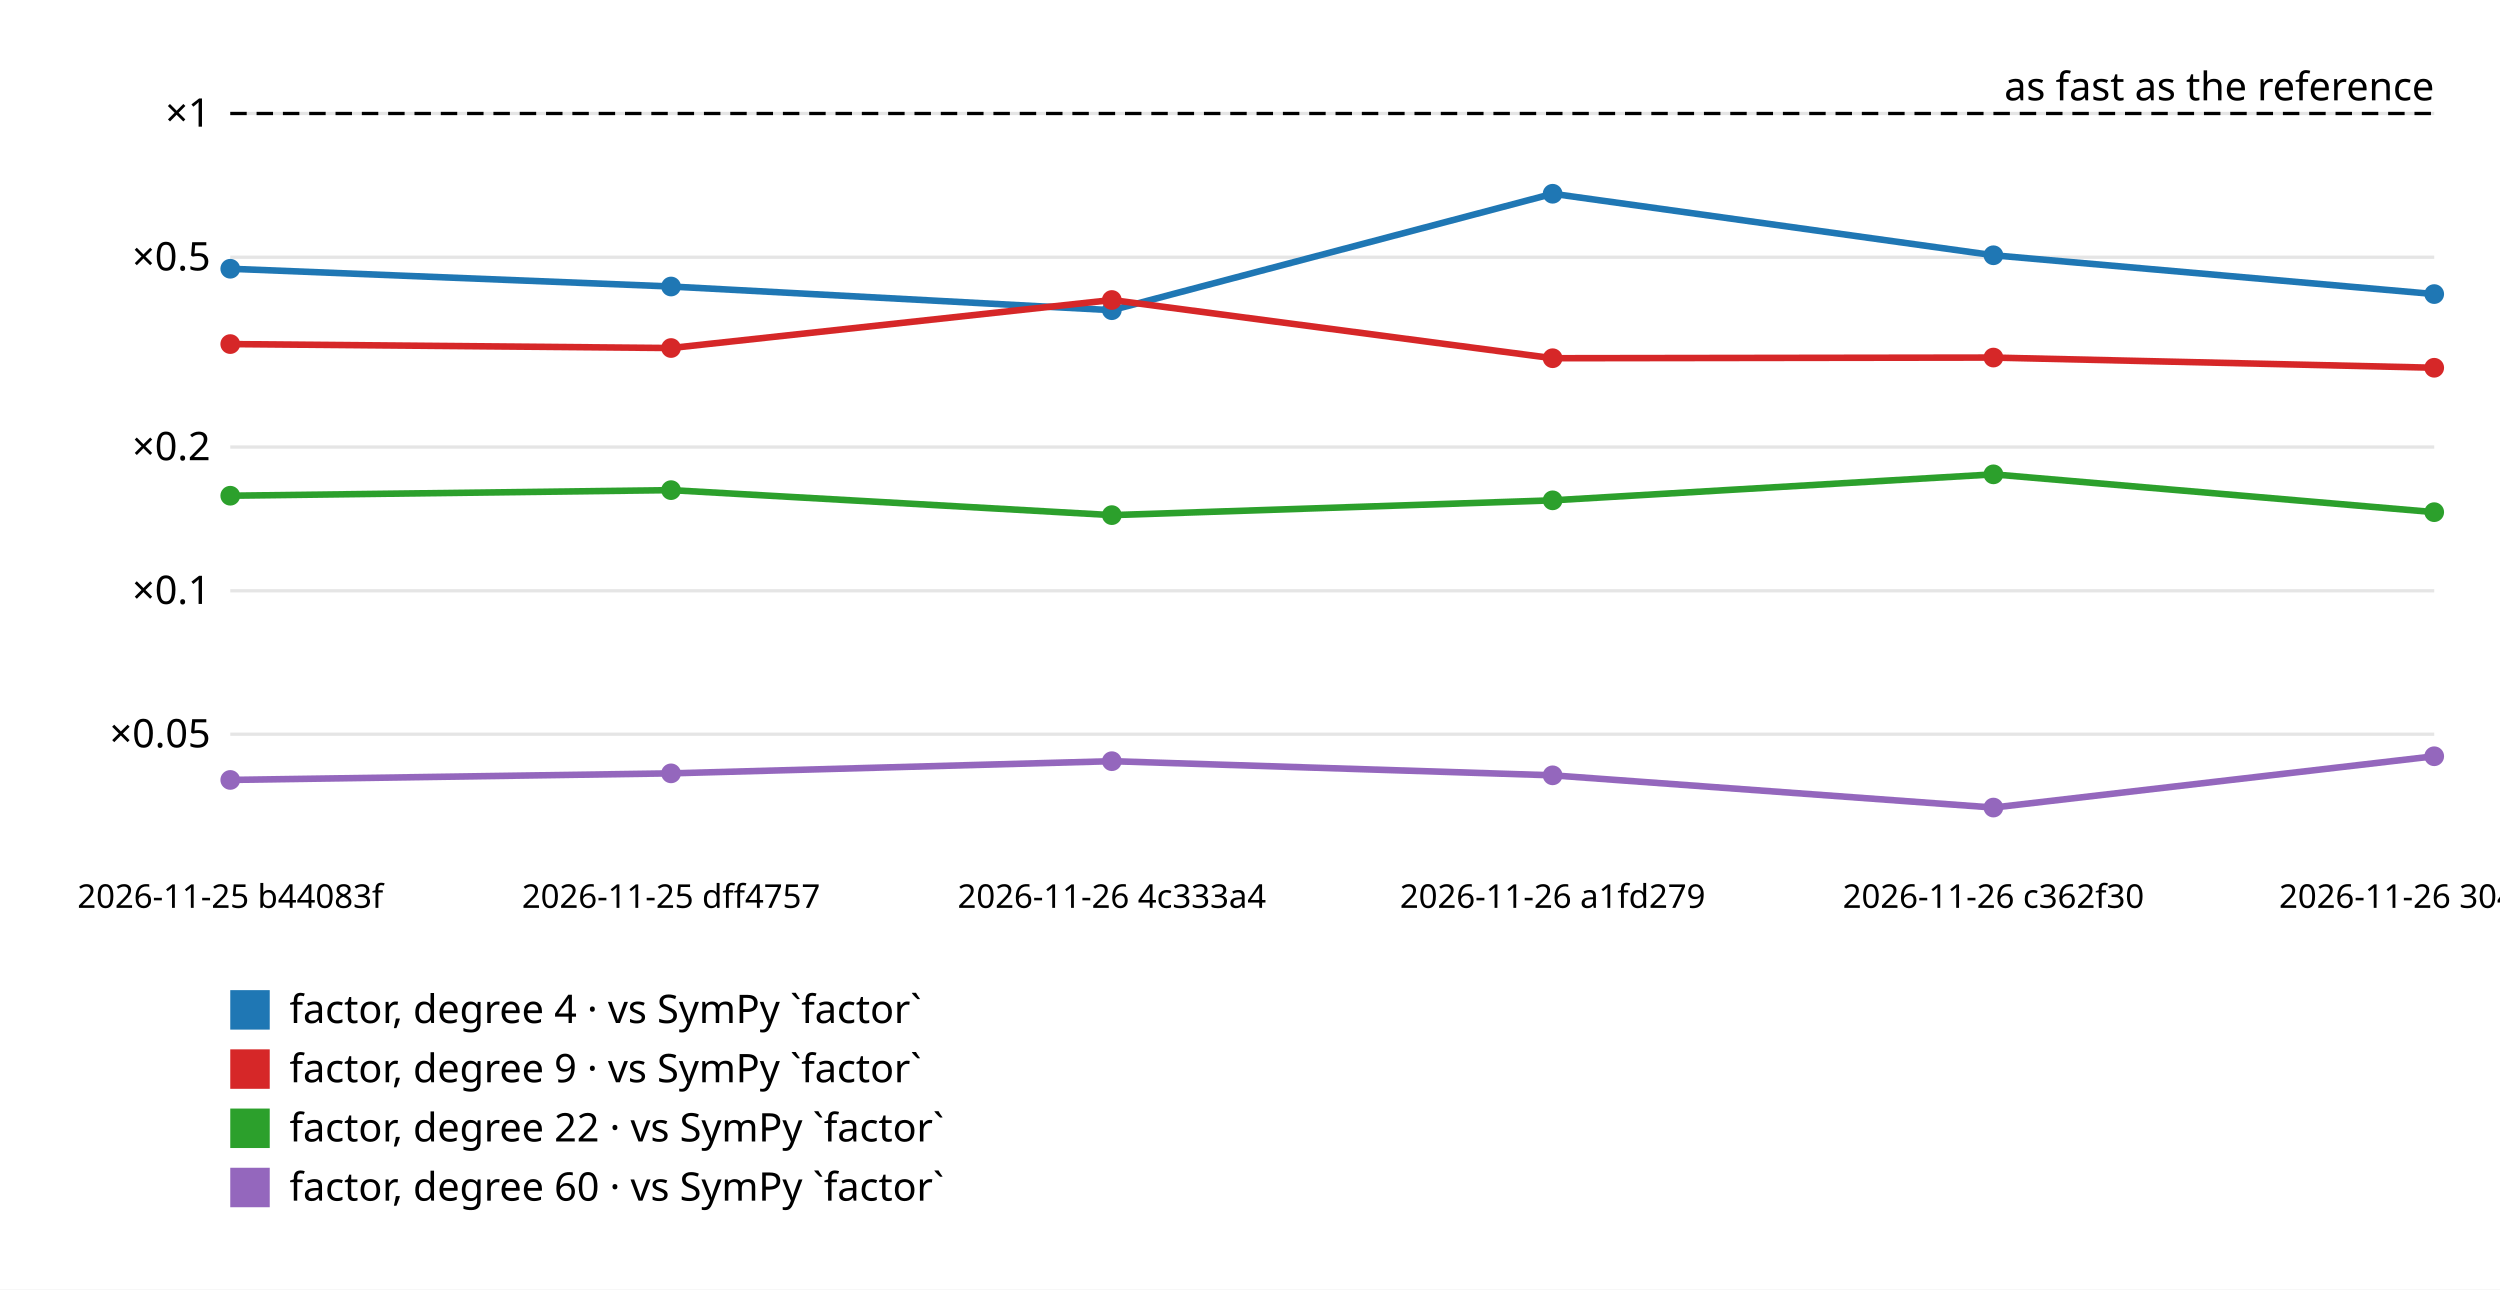
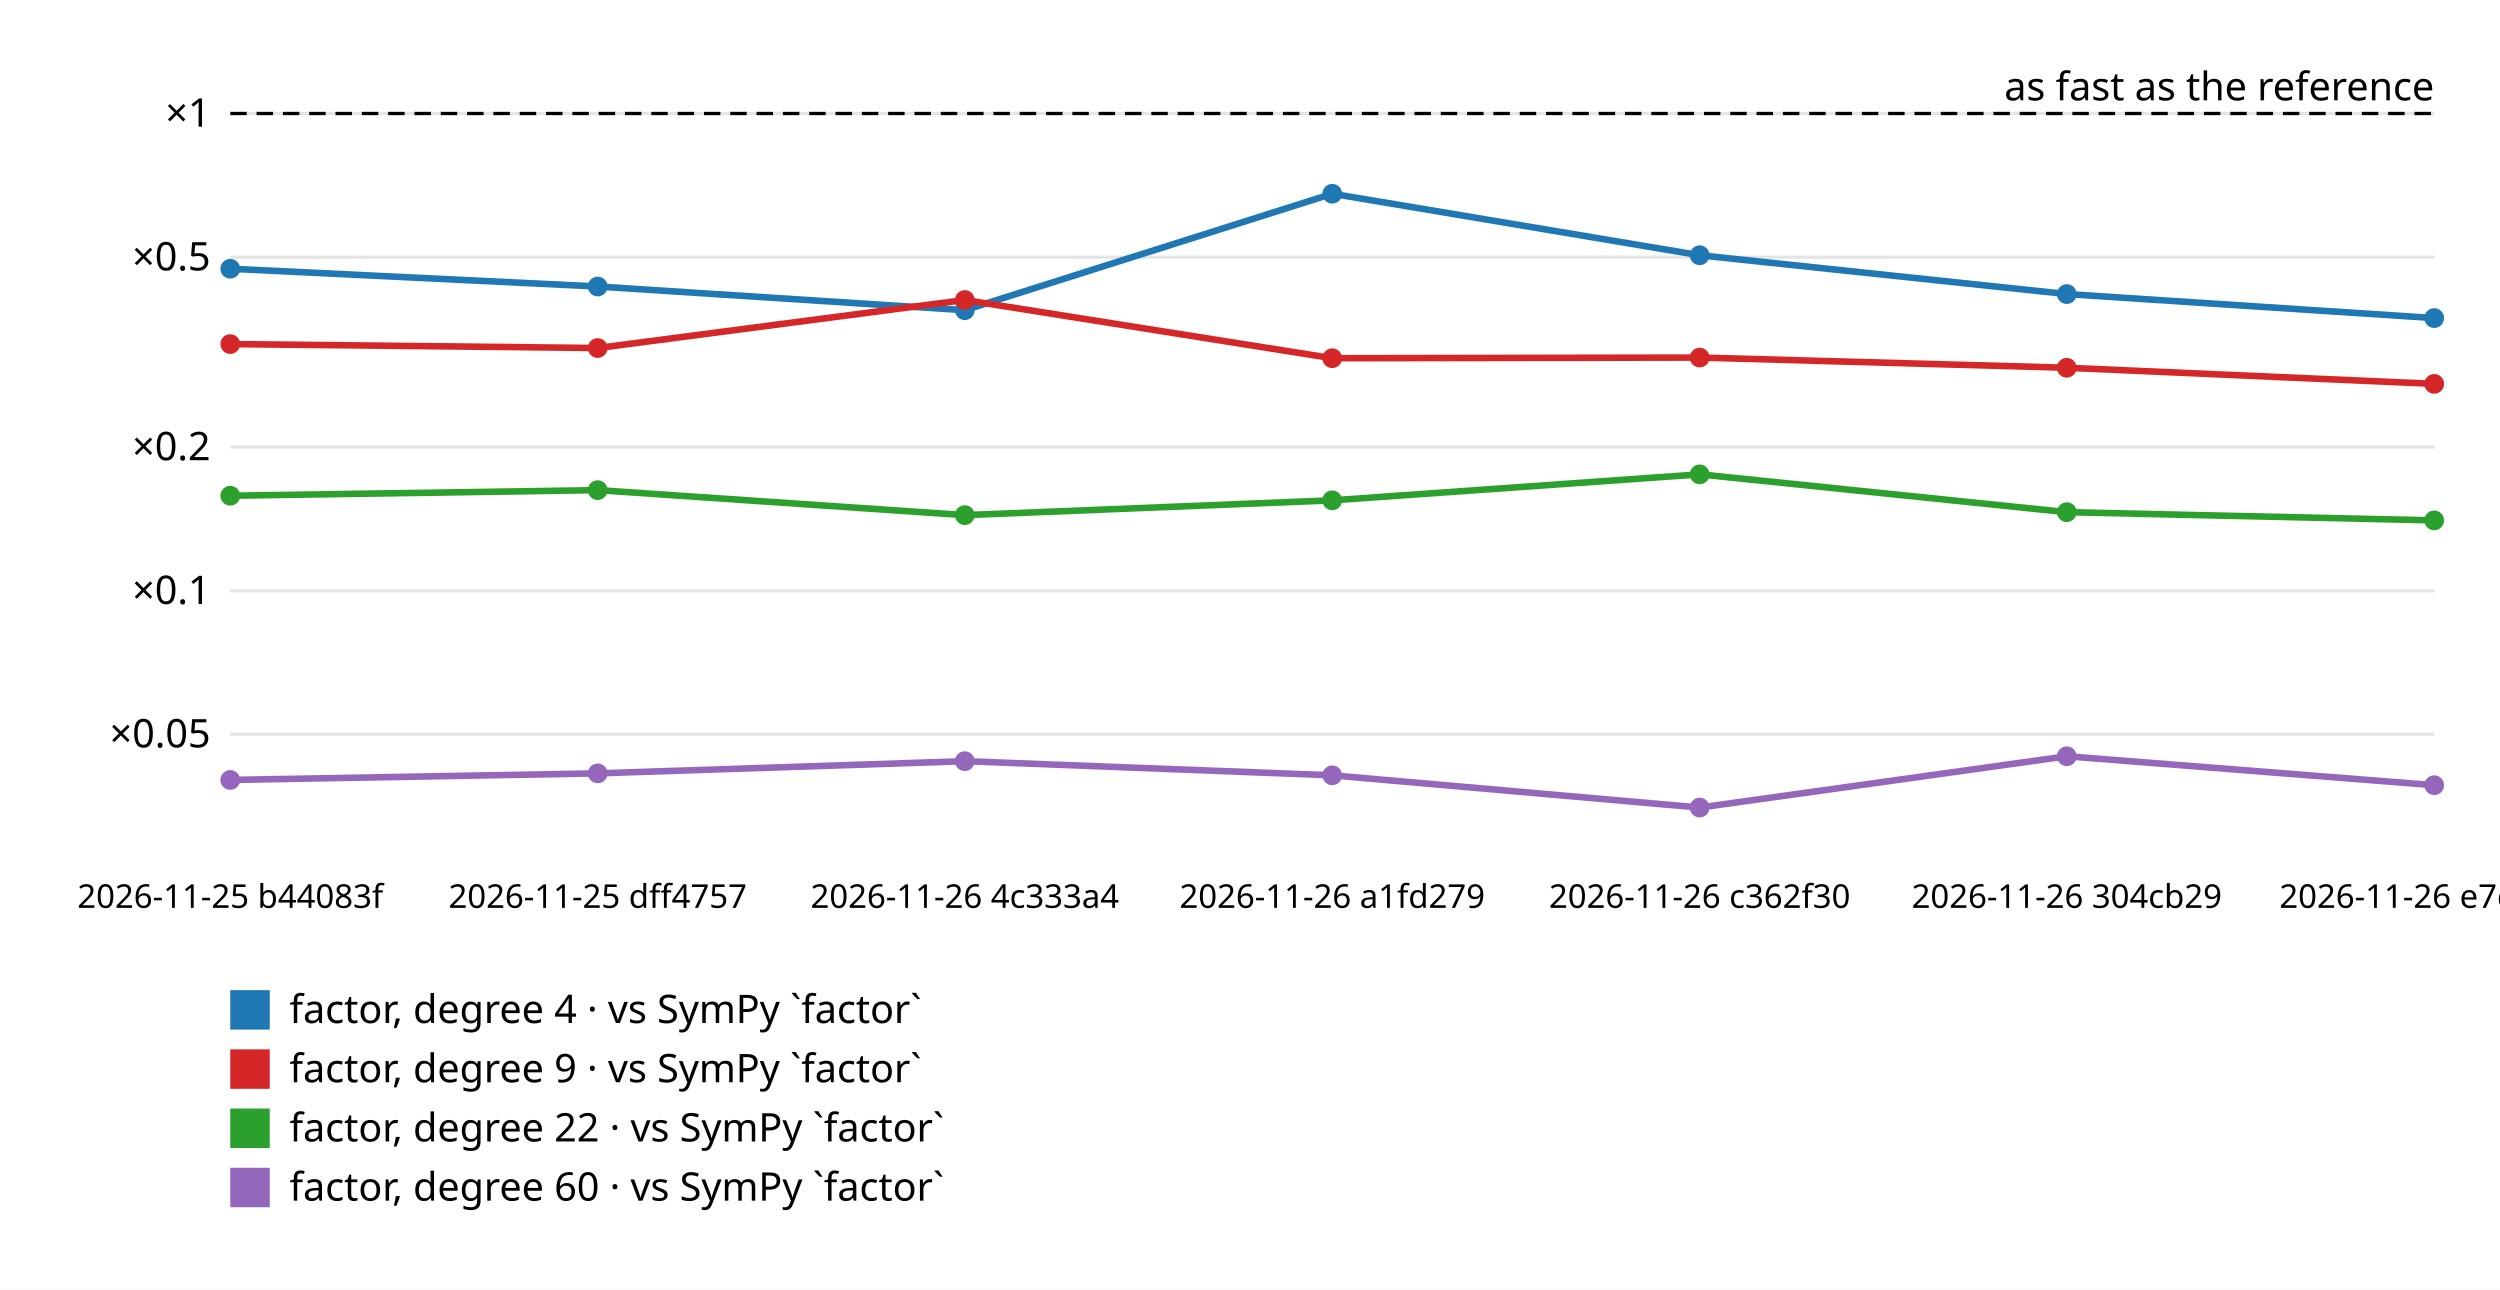
<svg xmlns="http://www.w3.org/2000/svg" width="760" height="392" font-family="sans-serif" font-size="12">
  <rect width="760" height="392" fill="white" />
  <line x1="70" x2="740" y1="223.2" y2="223.2" stroke="#e5e5e5" />
  <text x="64" y="227.2" text-anchor="end">×0.05</text>
  <line x1="70" x2="740" y1="179.6" y2="179.6" stroke="#e5e5e5" />
  <text x="64" y="183.6" text-anchor="end">×0.1</text>
  <line x1="70" x2="740" y1="135.9" y2="135.9" stroke="#e5e5e5" />
  <text x="64" y="139.9" text-anchor="end">×0.2</text>
  <line x1="70" x2="740" y1="78.2" y2="78.2" stroke="#e5e5e5" />
  <text x="64" y="82.2" text-anchor="end">×0.5</text>
  <line x1="70" x2="740" y1="34.5" y2="34.5" stroke="#e5e5e5" />
  <text x="64" y="38.5" text-anchor="end">×1</text>
  <line x1="70" x2="740" y1="34.5" y2="34.5" stroke="black" stroke-dasharray="5 3" />
  <text x="740" y="30.5" text-anchor="end">as fast as the reference</text>
  <text x="70.0" y="276" text-anchor="middle" font-size="10">2026-11-25 b44083f</text>
-   <text x="204.0" y="276" text-anchor="middle" font-size="10">2026-11-25 dff4757</text>
-   <text x="338.0" y="276" text-anchor="middle" font-size="10">2026-11-26 4c333a4</text>
-   <text x="472.0" y="276" text-anchor="middle" font-size="10">2026-11-26 a1fd279</text>
-   <text x="606.0" y="276" text-anchor="middle" font-size="10">2026-11-26 c362f30</text>
-   <text x="740.0" y="276" text-anchor="middle" font-size="10">2026-11-26 304cb29</text>
-   <polyline points="70.0,81.7 204.0,87.1 338.0,94.3 472.0,58.9 606.0,77.6 740.0,89.4" fill="none" stroke="#1f77b4" stroke-width="2" />
+   <text x="181.7" y="276" text-anchor="middle" font-size="10">2026-11-25 dff4757</text>
+   <text x="293.3" y="276" text-anchor="middle" font-size="10">2026-11-26 4c333a4</text>
+   <text x="405.0" y="276" text-anchor="middle" font-size="10">2026-11-26 a1fd279</text>
+   <text x="516.7" y="276" text-anchor="middle" font-size="10">2026-11-26 c362f30</text>
+   <text x="628.3" y="276" text-anchor="middle" font-size="10">2026-11-26 304cb29</text>
+   <text x="740.0" y="276" text-anchor="middle" font-size="10">2026-11-26 e7c4ba9</text>
+   <polyline points="70.0,81.7 181.7,87.1 293.3,94.3 405.0,58.9 516.7,77.6 628.3,89.4 740.0,96.7" fill="none" stroke="#1f77b4" stroke-width="2" />
  <circle cx="70.0" cy="81.7" r="3" fill="#1f77b4" />
-   <circle cx="204.0" cy="87.1" r="3" fill="#1f77b4" />
-   <circle cx="338.0" cy="94.3" r="3" fill="#1f77b4" />
-   <circle cx="472.0" cy="58.9" r="3" fill="#1f77b4" />
-   <circle cx="606.0" cy="77.6" r="3" fill="#1f77b4" />
-   <circle cx="740.0" cy="89.4" r="3" fill="#1f77b4" />
+   <circle cx="181.7" cy="87.1" r="3" fill="#1f77b4" />
+   <circle cx="293.3" cy="94.3" r="3" fill="#1f77b4" />
+   <circle cx="405.0" cy="58.9" r="3" fill="#1f77b4" />
+   <circle cx="516.7" cy="77.6" r="3" fill="#1f77b4" />
+   <circle cx="628.3" cy="89.4" r="3" fill="#1f77b4" />
+   <circle cx="740.0" cy="96.7" r="3" fill="#1f77b4" />
  <rect x="70" y="301" width="12" height="12" fill="#1f77b4" />
  <text x="88" y="311">factor, degree 4 · vs SymPy `factor`</text>
-   <polyline points="70.0,104.6 204.0,105.8 338.0,91.2 472.0,108.9 606.0,108.7 740.0,111.8" fill="none" stroke="#d62728" stroke-width="2" />
+   <polyline points="70.0,104.6 181.7,105.8 293.3,91.2 405.0,108.9 516.7,108.7 628.3,111.8 740.0,116.7" fill="none" stroke="#d62728" stroke-width="2" />
  <circle cx="70.0" cy="104.6" r="3" fill="#d62728" />
-   <circle cx="204.0" cy="105.8" r="3" fill="#d62728" />
-   <circle cx="338.0" cy="91.2" r="3" fill="#d62728" />
-   <circle cx="472.0" cy="108.9" r="3" fill="#d62728" />
-   <circle cx="606.0" cy="108.7" r="3" fill="#d62728" />
-   <circle cx="740.0" cy="111.8" r="3" fill="#d62728" />
+   <circle cx="181.7" cy="105.8" r="3" fill="#d62728" />
+   <circle cx="293.3" cy="91.2" r="3" fill="#d62728" />
+   <circle cx="405.0" cy="108.9" r="3" fill="#d62728" />
+   <circle cx="516.7" cy="108.7" r="3" fill="#d62728" />
+   <circle cx="628.3" cy="111.8" r="3" fill="#d62728" />
+   <circle cx="740.0" cy="116.7" r="3" fill="#d62728" />
  <rect x="70" y="319" width="12" height="12" fill="#d62728" />
  <text x="88" y="329">factor, degree 9 · vs SymPy `factor`</text>
-   <polyline points="70.0,150.7 204.0,149.0 338.0,156.6 472.0,152.1 606.0,144.2 740.0,155.7" fill="none" stroke="#2ca02c" stroke-width="2" />
+   <polyline points="70.0,150.7 181.7,149.0 293.3,156.6 405.0,152.1 516.7,144.2 628.3,155.7 740.0,158.2" fill="none" stroke="#2ca02c" stroke-width="2" />
  <circle cx="70.0" cy="150.7" r="3" fill="#2ca02c" />
-   <circle cx="204.0" cy="149.0" r="3" fill="#2ca02c" />
-   <circle cx="338.0" cy="156.6" r="3" fill="#2ca02c" />
-   <circle cx="472.0" cy="152.1" r="3" fill="#2ca02c" />
-   <circle cx="606.0" cy="144.2" r="3" fill="#2ca02c" />
-   <circle cx="740.0" cy="155.7" r="3" fill="#2ca02c" />
+   <circle cx="181.7" cy="149.0" r="3" fill="#2ca02c" />
+   <circle cx="293.3" cy="156.6" r="3" fill="#2ca02c" />
+   <circle cx="405.0" cy="152.1" r="3" fill="#2ca02c" />
+   <circle cx="516.7" cy="144.2" r="3" fill="#2ca02c" />
+   <circle cx="628.3" cy="155.7" r="3" fill="#2ca02c" />
+   <circle cx="740.0" cy="158.2" r="3" fill="#2ca02c" />
  <rect x="70" y="337" width="12" height="12" fill="#2ca02c" />
  <text x="88" y="347">factor, degree 22 · vs SymPy `factor`</text>
-   <polyline points="70.0,237.1 204.0,235.1 338.0,231.4 472.0,235.7 606.0,245.5 740.0,229.9" fill="none" stroke="#9467bd" stroke-width="2" />
+   <polyline points="70.0,237.1 181.7,235.1 293.3,231.4 405.0,235.7 516.7,245.5 628.3,229.9 740.0,238.7" fill="none" stroke="#9467bd" stroke-width="2" />
  <circle cx="70.0" cy="237.1" r="3" fill="#9467bd" />
-   <circle cx="204.0" cy="235.1" r="3" fill="#9467bd" />
-   <circle cx="338.0" cy="231.4" r="3" fill="#9467bd" />
-   <circle cx="472.0" cy="235.7" r="3" fill="#9467bd" />
-   <circle cx="606.0" cy="245.5" r="3" fill="#9467bd" />
-   <circle cx="740.0" cy="229.9" r="3" fill="#9467bd" />
+   <circle cx="181.7" cy="235.1" r="3" fill="#9467bd" />
+   <circle cx="293.3" cy="231.4" r="3" fill="#9467bd" />
+   <circle cx="405.0" cy="235.7" r="3" fill="#9467bd" />
+   <circle cx="516.7" cy="245.5" r="3" fill="#9467bd" />
+   <circle cx="628.3" cy="229.9" r="3" fill="#9467bd" />
+   <circle cx="740.0" cy="238.7" r="3" fill="#9467bd" />
  <rect x="70" y="355" width="12" height="12" fill="#9467bd" />
  <text x="88" y="365">factor, degree 60 · vs SymPy `factor`</text>
</svg>
